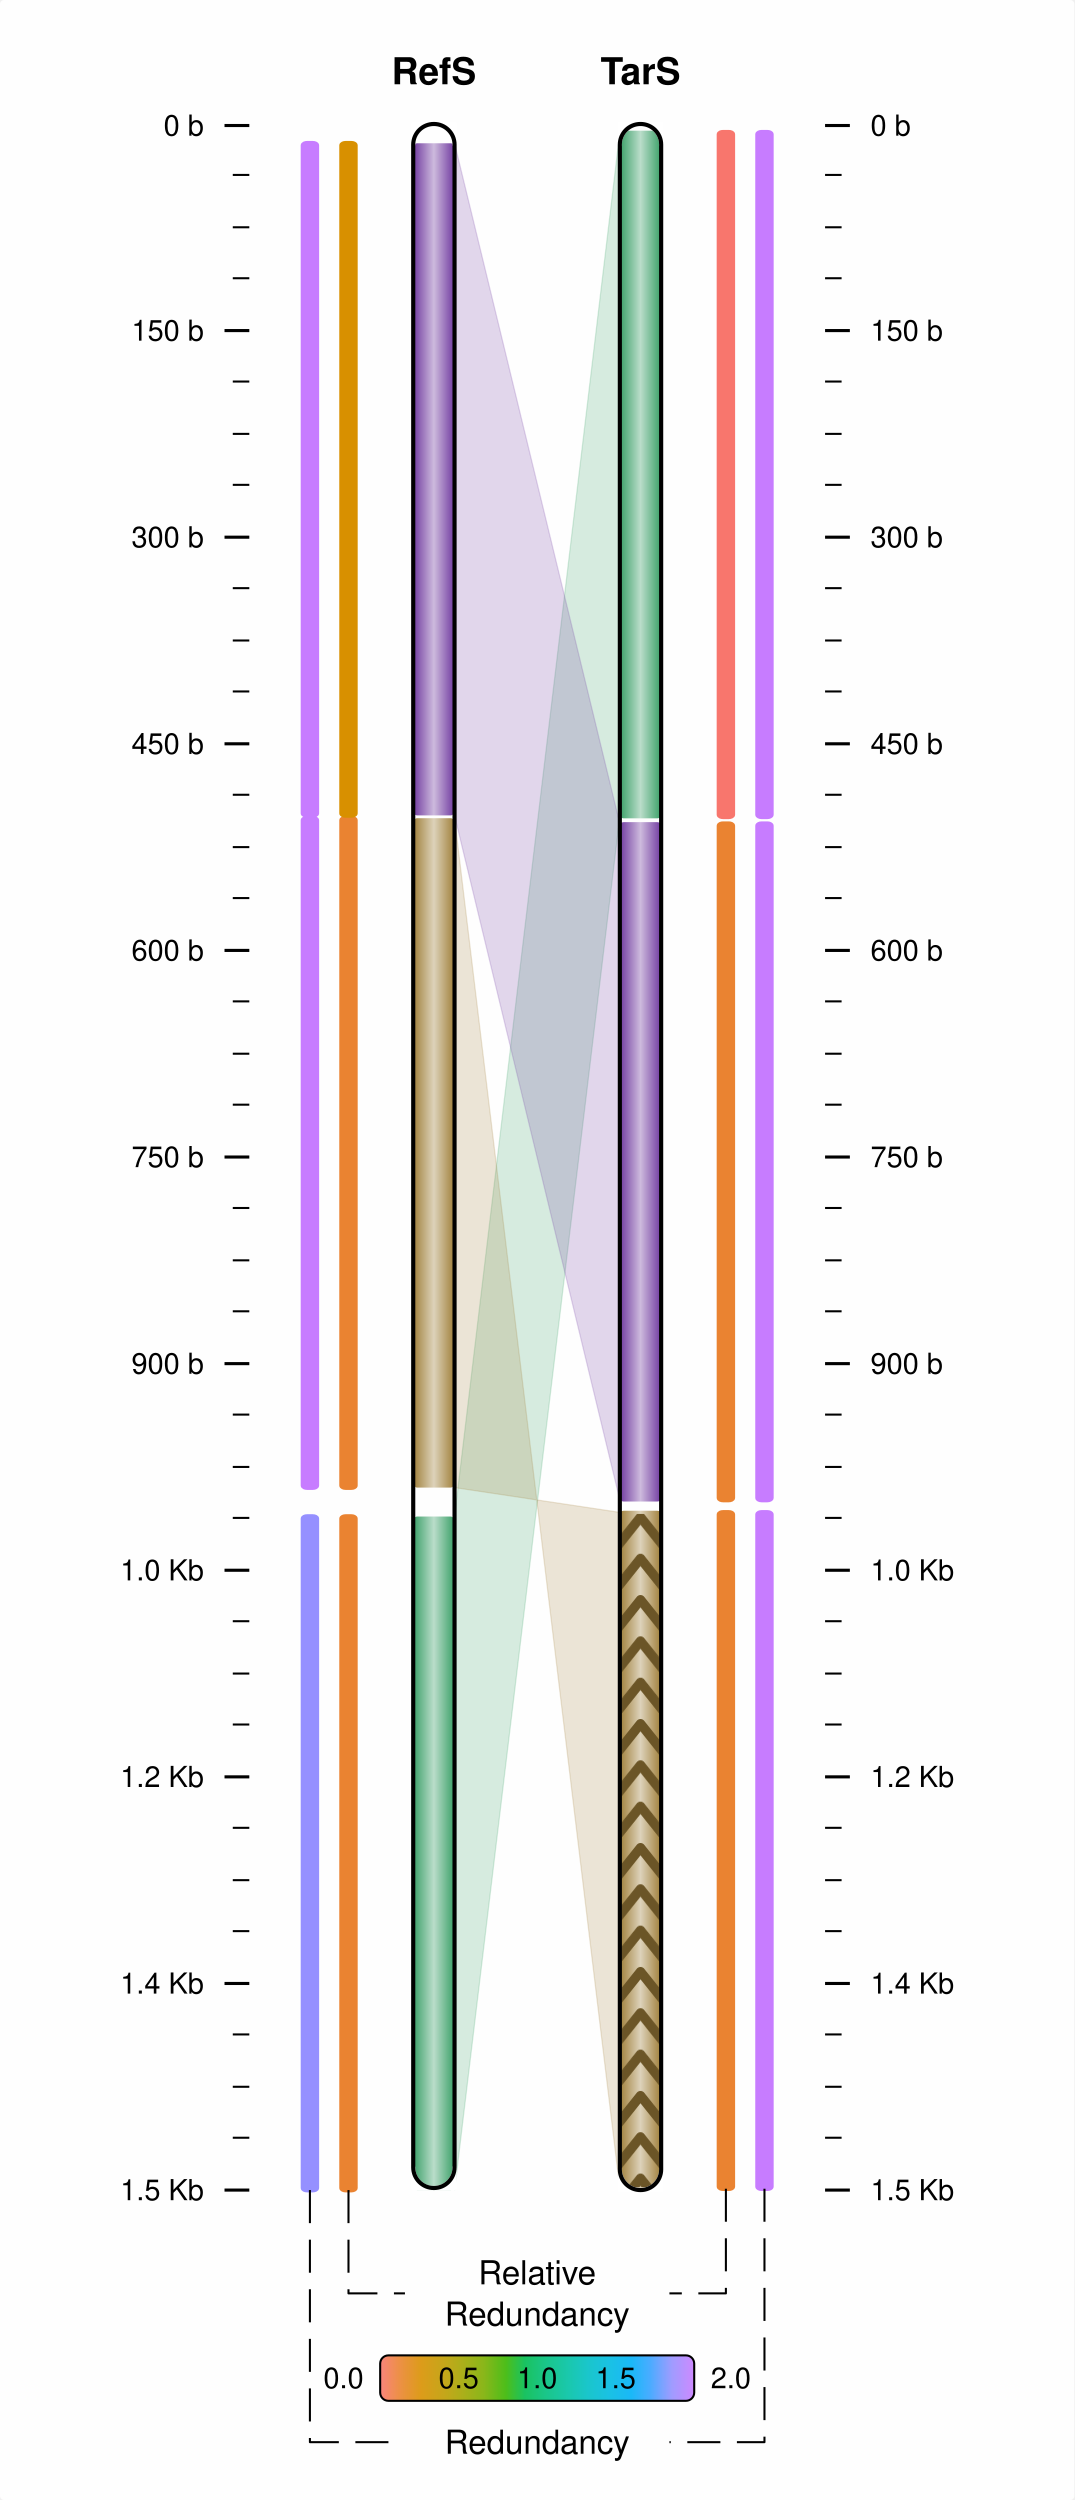
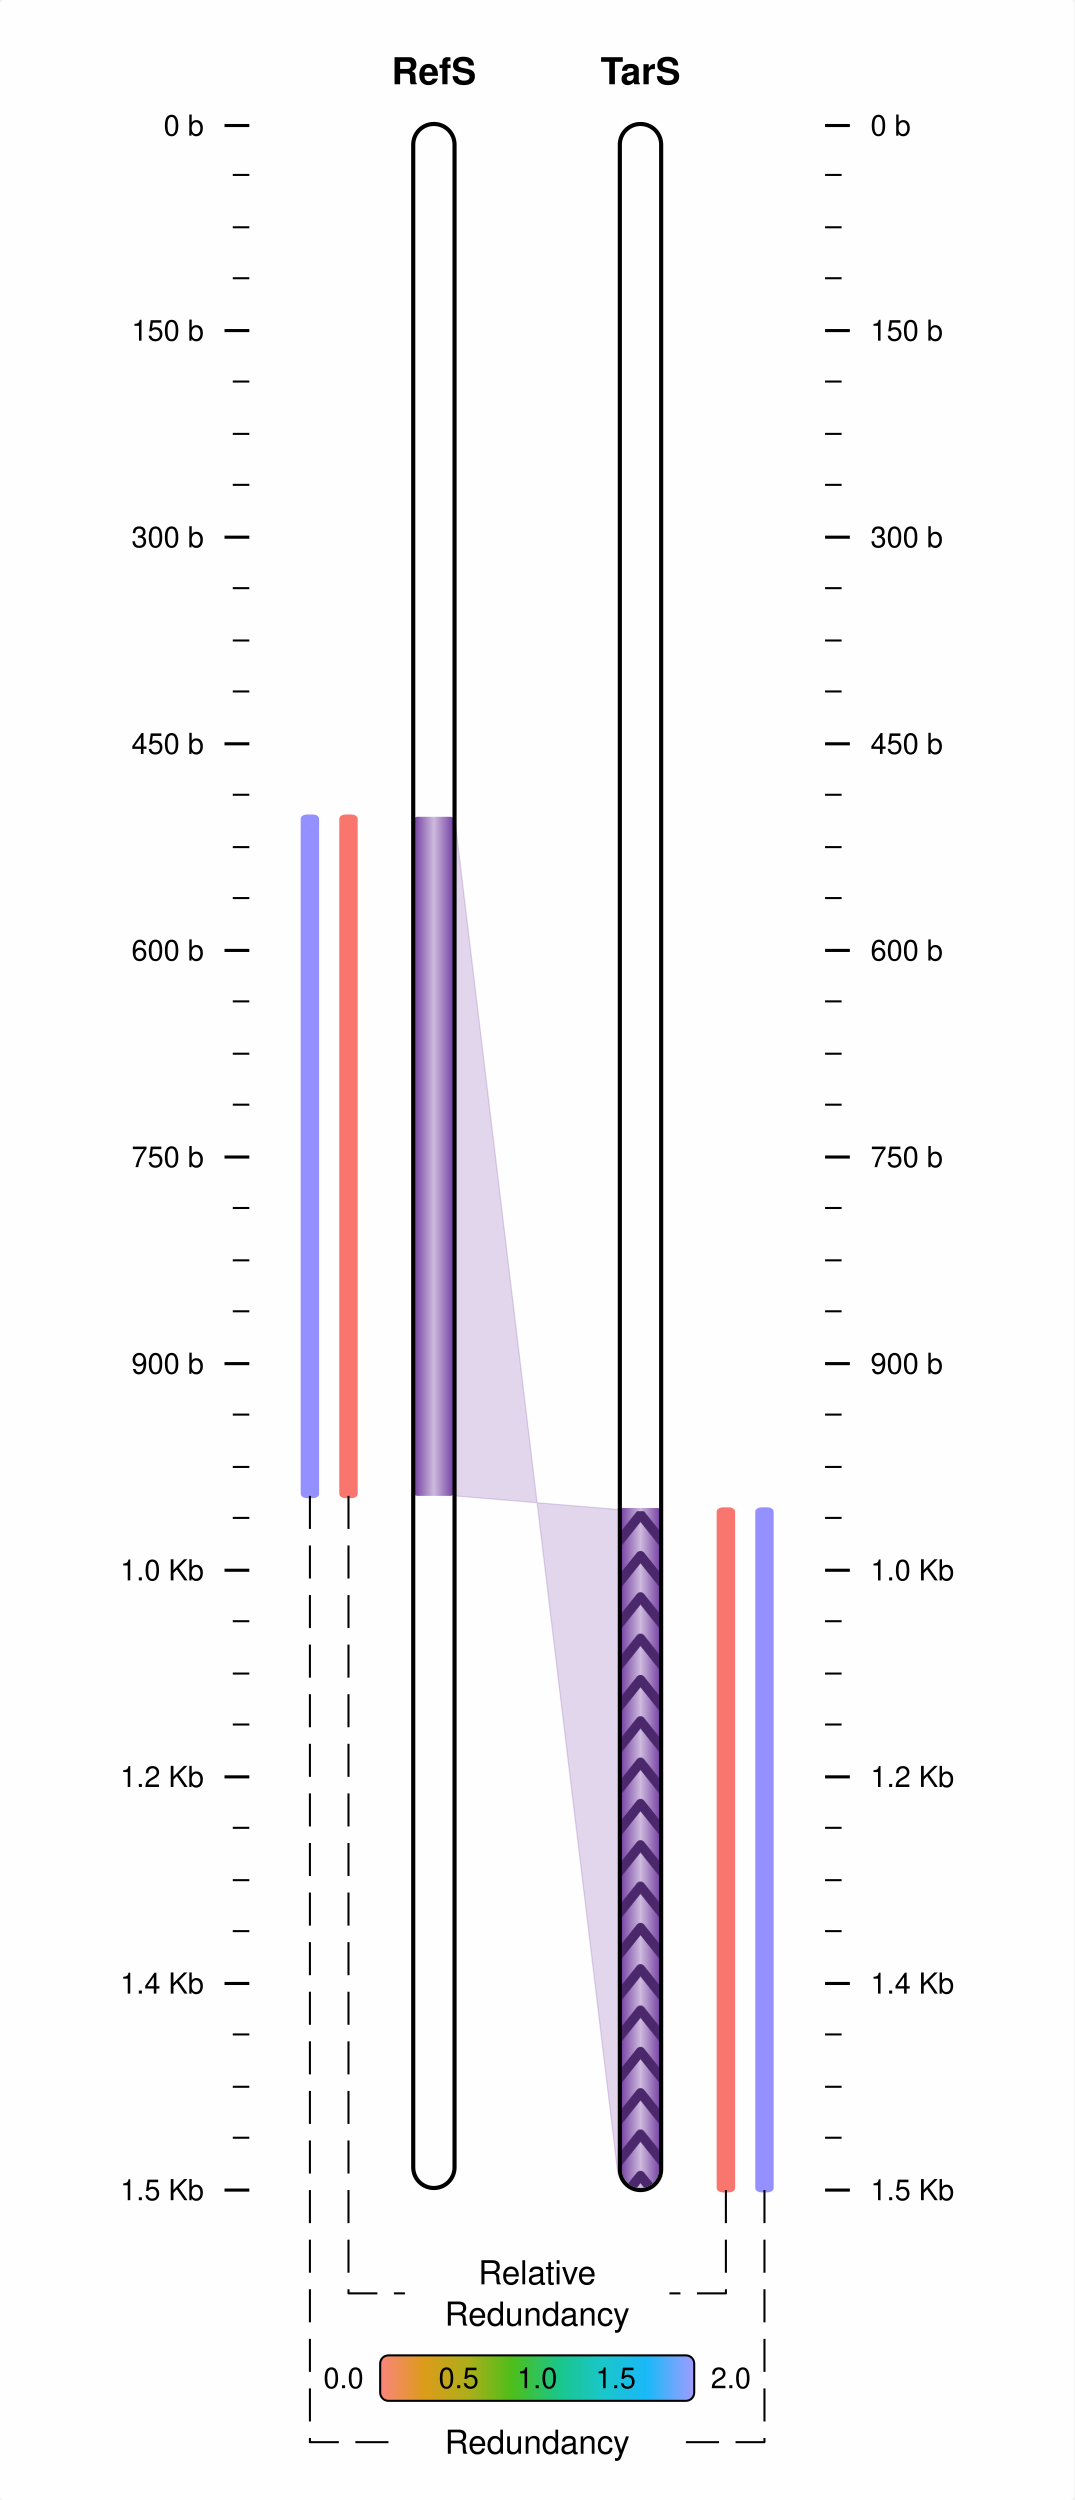
<svg xmlns="http://www.w3.org/2000/svg" viewBox="0 0 260 605">
  <rect x="0" y="0" width="260" height="605" rx="1" ry="1" fill="white" fill-opacity="0.9" stroke="white" stroke-width="0" stroke-opacity="1" />
  <line id="54.33332830.37500060.33332830.375000" x1="54.333" y1="30.375" x2="60.333" y2="30.375" stroke-width="0.75" stroke="black" />
  <text id="49.33332832.825001" x="49.333" y="32.825" dominant-baseline="" baseline-shift="" alignment-baseline="" font-size="7px" font-weight="normal" font-family="Helvetica,Arial" font-variant="normal" text-anchor="end" text-align="start" line-height="125%%">
0 b</text>
  <line id="56.33332842.33333260.33332842.333332" x1="56.333" y1="42.333" x2="60.333" y2="42.333" stroke-width="0.5" stroke="black" />
  <line id="56.33332855.00000060.33332855.000000" x1="56.333" y1="55" x2="60.333" y2="55" stroke-width="0.5" stroke="black" />
  <line id="56.33332867.33333660.33332867.333336" x1="56.333" y1="67.333" x2="60.333" y2="67.333" stroke-width="0.5" stroke="black" />
  <line id="54.33332880.00000060.33332880.000000" x1="54.333" y1="80" x2="60.333" y2="80" stroke-width="0.75" stroke="black" />
  <text id="49.33332882.449997" x="49.333" y="82.45" dominant-baseline="" baseline-shift="" alignment-baseline="" font-size="7px" font-weight="normal" font-family="Helvetica,Arial" font-variant="normal" text-anchor="end" text-align="start" line-height="125%%">
150 b</text>
  <line id="56.33332892.33333660.33332892.333336" x1="56.333" y1="92.333" x2="60.333" y2="92.333" stroke-width="0.5" stroke="black" />
  <line id="56.333328105.00000060.333328105.000000" x1="56.333" y1="105" x2="60.333" y2="105" stroke-width="0.5" stroke="black" />
  <line id="56.333328117.33333660.333328117.333336" x1="56.333" y1="117.333" x2="60.333" y2="117.333" stroke-width="0.5" stroke="black" />
  <line id="54.333328130.00000060.333328130.000000" x1="54.333" y1="130" x2="60.333" y2="130" stroke-width="0.75" stroke="black" />
  <text id="49.333328132.449997" x="49.333" y="132.45" dominant-baseline="" baseline-shift="" alignment-baseline="" font-size="7px" font-weight="normal" font-family="Helvetica,Arial" font-variant="normal" text-anchor="end" text-align="start" line-height="125%%">
300 b</text>
  <line id="56.333328142.33332860.333328142.333328" x1="56.333" y1="142.333" x2="60.333" y2="142.333" stroke-width="0.5" stroke="black" />
  <line id="56.333328155.00000060.333328155.000000" x1="56.333" y1="155" x2="60.333" y2="155" stroke-width="0.5" stroke="black" />
  <line id="56.333328167.33332860.333328167.333328" x1="56.333" y1="167.333" x2="60.333" y2="167.333" stroke-width="0.5" stroke="black" />
  <line id="54.333328180.00000060.333328180.000000" x1="54.333" y1="180" x2="60.333" y2="180" stroke-width="0.75" stroke="black" />
  <text id="49.333328182.449997" x="49.333" y="182.45" dominant-baseline="" baseline-shift="" alignment-baseline="" font-size="7px" font-weight="normal" font-family="Helvetica,Arial" font-variant="normal" text-anchor="end" text-align="start" line-height="125%%">
450 b</text>
  <line id="56.333328192.33332860.333328192.333328" x1="56.333" y1="192.333" x2="60.333" y2="192.333" stroke-width="0.5" stroke="black" />
  <line id="56.333328205.00000060.333328205.000000" x1="56.333" y1="205" x2="60.333" y2="205" stroke-width="0.5" stroke="black" />
  <line id="56.333328217.33332860.333328217.333328" x1="56.333" y1="217.333" x2="60.333" y2="217.333" stroke-width="0.5" stroke="black" />
  <line id="54.333328230.00000060.333328230.000000" x1="54.333" y1="230" x2="60.333" y2="230" stroke-width="0.75" stroke="black" />
  <text id="49.333328232.449997" x="49.333" y="232.45" dominant-baseline="" baseline-shift="" alignment-baseline="" font-size="7px" font-weight="normal" font-family="Helvetica,Arial" font-variant="normal" text-anchor="end" text-align="start" line-height="125%%">
600 b</text>
  <line id="56.333328242.33332860.333328242.333328" x1="56.333" y1="242.333" x2="60.333" y2="242.333" stroke-width="0.5" stroke="black" />
  <line id="56.333328255.00000060.333328255.000000" x1="56.333" y1="255" x2="60.333" y2="255" stroke-width="0.5" stroke="black" />
  <line id="56.333328267.33334460.333328267.333344" x1="56.333" y1="267.333" x2="60.333" y2="267.333" stroke-width="0.5" stroke="black" />
  <line id="54.333328280.00000060.333328280.000000" x1="54.333" y1="280" x2="60.333" y2="280" stroke-width="0.75" stroke="black" />
  <text id="49.333328282.450012" x="49.333" y="282.45" dominant-baseline="" baseline-shift="" alignment-baseline="" font-size="7px" font-weight="normal" font-family="Helvetica,Arial" font-variant="normal" text-anchor="end" text-align="start" line-height="125%%">
750 b</text>
  <line id="56.333328292.33334460.333328292.333344" x1="56.333" y1="292.333" x2="60.333" y2="292.333" stroke-width="0.5" stroke="black" />
  <line id="56.333328305.00000060.333328305.000000" x1="56.333" y1="305" x2="60.333" y2="305" stroke-width="0.5" stroke="black" />
  <line id="56.333328317.33334460.333328317.333344" x1="56.333" y1="317.333" x2="60.333" y2="317.333" stroke-width="0.5" stroke="black" />
  <line id="54.333328330.00000060.333328330.000000" x1="54.333" y1="330" x2="60.333" y2="330" stroke-width="0.75" stroke="black" />
  <text id="49.333328332.450012" x="49.333" y="332.45" dominant-baseline="" baseline-shift="" alignment-baseline="" font-size="7px" font-weight="normal" font-family="Helvetica,Arial" font-variant="normal" text-anchor="end" text-align="start" line-height="125%%">
900 b</text>
  <line id="56.333328342.33334460.333328342.333344" x1="56.333" y1="342.333" x2="60.333" y2="342.333" stroke-width="0.5" stroke="black" />
  <line id="56.333328355.00000060.333328355.000000" x1="56.333" y1="355" x2="60.333" y2="355" stroke-width="0.5" stroke="black" />
  <line id="56.333328367.33334460.333328367.333344" x1="56.333" y1="367.333" x2="60.333" y2="367.333" stroke-width="0.5" stroke="black" />
  <line id="54.333328380.00000060.333328380.000000" x1="54.333" y1="380" x2="60.333" y2="380" stroke-width="0.75" stroke="black" />
  <text id="49.333328382.450012" x="49.333" y="382.45" dominant-baseline="" baseline-shift="" alignment-baseline="" font-size="7px" font-weight="normal" font-family="Helvetica,Arial" font-variant="normal" text-anchor="end" text-align="start" line-height="125%%">
1.0 Kb</text>
  <line id="56.333328392.33334460.333328392.333344" x1="56.333" y1="392.333" x2="60.333" y2="392.333" stroke-width="0.5" stroke="black" />
  <line id="56.333328405.00000060.333328405.000000" x1="56.333" y1="405" x2="60.333" y2="405" stroke-width="0.5" stroke="black" />
  <line id="56.333328417.33334460.333328417.333344" x1="56.333" y1="417.333" x2="60.333" y2="417.333" stroke-width="0.5" stroke="black" />
  <line id="54.333328430.00000060.333328430.000000" x1="54.333" y1="430" x2="60.333" y2="430" stroke-width="0.75" stroke="black" />
  <text id="49.333328432.450012" x="49.333" y="432.45" dominant-baseline="" baseline-shift="" alignment-baseline="" font-size="7px" font-weight="normal" font-family="Helvetica,Arial" font-variant="normal" text-anchor="end" text-align="start" line-height="125%%">
1.2 Kb</text>
  <line id="56.333328442.33334460.333328442.333344" x1="56.333" y1="442.333" x2="60.333" y2="442.333" stroke-width="0.5" stroke="black" />
  <line id="56.333328455.00000060.333328455.000000" x1="56.333" y1="455" x2="60.333" y2="455" stroke-width="0.5" stroke="black" />
  <line id="56.333328467.33334460.333328467.333344" x1="56.333" y1="467.333" x2="60.333" y2="467.333" stroke-width="0.5" stroke="black" />
  <line id="54.333328480.00000060.333328480.000000" x1="54.333" y1="480" x2="60.333" y2="480" stroke-width="0.75" stroke="black" />
  <text id="49.333328482.450012" x="49.333" y="482.45" dominant-baseline="" baseline-shift="" alignment-baseline="" font-size="7px" font-weight="normal" font-family="Helvetica,Arial" font-variant="normal" text-anchor="end" text-align="start" line-height="125%%">
1.4 Kb</text>
  <line id="56.333328492.33334460.333328492.333344" x1="56.333" y1="492.333" x2="60.333" y2="492.333" stroke-width="0.5" stroke="black" />
  <line id="56.333328505.00000060.333328505.000000" x1="56.333" y1="505" x2="60.333" y2="505" stroke-width="0.5" stroke="black" />
  <line id="56.333328517.33331360.333328517.333313" x1="56.333" y1="517.333" x2="60.333" y2="517.333" stroke-width="0.5" stroke="black" />
  <line id="54.333328530.00000060.333328530.000000" x1="54.333" y1="530" x2="60.333" y2="530" stroke-width="0.75" stroke="black" />
  <text id="49.333328532.450012" x="49.333" y="532.45" dominant-baseline="" baseline-shift="" alignment-baseline="" font-size="7px" font-weight="normal" font-family="Helvetica,Arial" font-variant="normal" text-anchor="end" text-align="start" line-height="125%%">
1.5 Kb</text>
  <line id="205.66667230.375000199.66667230.375000" x1="205.667" y1="30.375" x2="199.667" y2="30.375" stroke-width="0.75" stroke="black" />
  <text id="210.66667232.825001" x="210.667" y="32.825" dominant-baseline="" baseline-shift="" alignment-baseline="" font-size="7px" font-weight="normal" font-family="Helvetica,Arial" font-variant="normal" text-anchor="start" text-align="start" line-height="125%%">
0 b</text>
  <line id="203.66667242.333332199.66667242.333332" x1="203.667" y1="42.333" x2="199.667" y2="42.333" stroke-width="0.5" stroke="black" />
  <line id="203.66667255.000000199.66667255.000000" x1="203.667" y1="55" x2="199.667" y2="55" stroke-width="0.5" stroke="black" />
  <line id="203.66667267.333336199.66667267.333336" x1="203.667" y1="67.333" x2="199.667" y2="67.333" stroke-width="0.5" stroke="black" />
  <line id="205.66667280.000000199.66667280.000000" x1="205.667" y1="80" x2="199.667" y2="80" stroke-width="0.75" stroke="black" />
  <text id="210.66667282.449997" x="210.667" y="82.45" dominant-baseline="" baseline-shift="" alignment-baseline="" font-size="7px" font-weight="normal" font-family="Helvetica,Arial" font-variant="normal" text-anchor="start" text-align="start" line-height="125%%">
150 b</text>
  <line id="203.66667292.333336199.66667292.333336" x1="203.667" y1="92.333" x2="199.667" y2="92.333" stroke-width="0.5" stroke="black" />
  <line id="203.666672105.000000199.666672105.000000" x1="203.667" y1="105" x2="199.667" y2="105" stroke-width="0.5" stroke="black" />
  <line id="203.666672117.333336199.666672117.333336" x1="203.667" y1="117.333" x2="199.667" y2="117.333" stroke-width="0.5" stroke="black" />
  <line id="205.666672130.000000199.666672130.000000" x1="205.667" y1="130" x2="199.667" y2="130" stroke-width="0.75" stroke="black" />
  <text id="210.666672132.449997" x="210.667" y="132.45" dominant-baseline="" baseline-shift="" alignment-baseline="" font-size="7px" font-weight="normal" font-family="Helvetica,Arial" font-variant="normal" text-anchor="start" text-align="start" line-height="125%%">
300 b</text>
  <line id="203.666672142.333328199.666672142.333328" x1="203.667" y1="142.333" x2="199.667" y2="142.333" stroke-width="0.5" stroke="black" />
  <line id="203.666672155.000000199.666672155.000000" x1="203.667" y1="155" x2="199.667" y2="155" stroke-width="0.5" stroke="black" />
  <line id="203.666672167.333328199.666672167.333328" x1="203.667" y1="167.333" x2="199.667" y2="167.333" stroke-width="0.5" stroke="black" />
  <line id="205.666672180.000000199.666672180.000000" x1="205.667" y1="180" x2="199.667" y2="180" stroke-width="0.75" stroke="black" />
  <text id="210.666672182.449997" x="210.667" y="182.45" dominant-baseline="" baseline-shift="" alignment-baseline="" font-size="7px" font-weight="normal" font-family="Helvetica,Arial" font-variant="normal" text-anchor="start" text-align="start" line-height="125%%">
450 b</text>
  <line id="203.666672192.333328199.666672192.333328" x1="203.667" y1="192.333" x2="199.667" y2="192.333" stroke-width="0.5" stroke="black" />
  <line id="203.666672205.000000199.666672205.000000" x1="203.667" y1="205" x2="199.667" y2="205" stroke-width="0.5" stroke="black" />
  <line id="203.666672217.333328199.666672217.333328" x1="203.667" y1="217.333" x2="199.667" y2="217.333" stroke-width="0.5" stroke="black" />
  <line id="205.666672230.000000199.666672230.000000" x1="205.667" y1="230" x2="199.667" y2="230" stroke-width="0.75" stroke="black" />
  <text id="210.666672232.449997" x="210.667" y="232.45" dominant-baseline="" baseline-shift="" alignment-baseline="" font-size="7px" font-weight="normal" font-family="Helvetica,Arial" font-variant="normal" text-anchor="start" text-align="start" line-height="125%%">
600 b</text>
  <line id="203.666672242.333328199.666672242.333328" x1="203.667" y1="242.333" x2="199.667" y2="242.333" stroke-width="0.5" stroke="black" />
  <line id="203.666672255.000000199.666672255.000000" x1="203.667" y1="255" x2="199.667" y2="255" stroke-width="0.5" stroke="black" />
  <line id="203.666672267.333344199.666672267.333344" x1="203.667" y1="267.333" x2="199.667" y2="267.333" stroke-width="0.5" stroke="black" />
  <line id="205.666672280.000000199.666672280.000000" x1="205.667" y1="280" x2="199.667" y2="280" stroke-width="0.75" stroke="black" />
  <text id="210.666672282.450012" x="210.667" y="282.45" dominant-baseline="" baseline-shift="" alignment-baseline="" font-size="7px" font-weight="normal" font-family="Helvetica,Arial" font-variant="normal" text-anchor="start" text-align="start" line-height="125%%">
750 b</text>
  <line id="203.666672292.333344199.666672292.333344" x1="203.667" y1="292.333" x2="199.667" y2="292.333" stroke-width="0.5" stroke="black" />
  <line id="203.666672305.000000199.666672305.000000" x1="203.667" y1="305" x2="199.667" y2="305" stroke-width="0.5" stroke="black" />
  <line id="203.666672317.333344199.666672317.333344" x1="203.667" y1="317.333" x2="199.667" y2="317.333" stroke-width="0.5" stroke="black" />
  <line id="205.666672330.000000199.666672330.000000" x1="205.667" y1="330" x2="199.667" y2="330" stroke-width="0.75" stroke="black" />
  <text id="210.666672332.450012" x="210.667" y="332.45" dominant-baseline="" baseline-shift="" alignment-baseline="" font-size="7px" font-weight="normal" font-family="Helvetica,Arial" font-variant="normal" text-anchor="start" text-align="start" line-height="125%%">
900 b</text>
  <line id="203.666672342.333344199.666672342.333344" x1="203.667" y1="342.333" x2="199.667" y2="342.333" stroke-width="0.5" stroke="black" />
  <line id="203.666672355.000000199.666672355.000000" x1="203.667" y1="355" x2="199.667" y2="355" stroke-width="0.5" stroke="black" />
  <line id="203.666672367.333344199.666672367.333344" x1="203.667" y1="367.333" x2="199.667" y2="367.333" stroke-width="0.5" stroke="black" />
  <line id="205.666672380.000000199.666672380.000000" x1="205.667" y1="380" x2="199.667" y2="380" stroke-width="0.75" stroke="black" />
  <text id="210.666672382.450012" x="210.667" y="382.45" dominant-baseline="" baseline-shift="" alignment-baseline="" font-size="7px" font-weight="normal" font-family="Helvetica,Arial" font-variant="normal" text-anchor="start" text-align="start" line-height="125%%">
1.0 Kb</text>
  <line id="203.666672392.333344199.666672392.333344" x1="203.667" y1="392.333" x2="199.667" y2="392.333" stroke-width="0.5" stroke="black" />
  <line id="203.666672405.000000199.666672405.000000" x1="203.667" y1="405" x2="199.667" y2="405" stroke-width="0.5" stroke="black" />
  <line id="203.666672417.333344199.666672417.333344" x1="203.667" y1="417.333" x2="199.667" y2="417.333" stroke-width="0.5" stroke="black" />
  <line id="205.666672430.000000199.666672430.000000" x1="205.667" y1="430" x2="199.667" y2="430" stroke-width="0.75" stroke="black" />
  <text id="210.666672432.450012" x="210.667" y="432.45" dominant-baseline="" baseline-shift="" alignment-baseline="" font-size="7px" font-weight="normal" font-family="Helvetica,Arial" font-variant="normal" text-anchor="start" text-align="start" line-height="125%%">
1.2 Kb</text>
  <line id="203.666672442.333344199.666672442.333344" x1="203.667" y1="442.333" x2="199.667" y2="442.333" stroke-width="0.5" stroke="black" />
  <line id="203.666672455.000000199.666672455.000000" x1="203.667" y1="455" x2="199.667" y2="455" stroke-width="0.5" stroke="black" />
  <line id="203.666672467.333344199.666672467.333344" x1="203.667" y1="467.333" x2="199.667" y2="467.333" stroke-width="0.5" stroke="black" />
  <line id="205.666672480.000000199.666672480.000000" x1="205.667" y1="480" x2="199.667" y2="480" stroke-width="0.75" stroke="black" />
  <text id="210.666672482.450012" x="210.667" y="482.45" dominant-baseline="" baseline-shift="" alignment-baseline="" font-size="7px" font-weight="normal" font-family="Helvetica,Arial" font-variant="normal" text-anchor="start" text-align="start" line-height="125%%">
1.4 Kb</text>
  <line id="203.666672492.333344199.666672492.333344" x1="203.667" y1="492.333" x2="199.667" y2="492.333" stroke-width="0.5" stroke="black" />
  <line id="203.666672505.000000199.666672505.000000" x1="203.667" y1="505" x2="199.667" y2="505" stroke-width="0.5" stroke="black" />
  <line id="203.666672517.333313199.666672517.333313" x1="203.667" y1="517.333" x2="199.667" y2="517.333" stroke-width="0.5" stroke="black" />
  <line id="205.666672530.000000199.666672530.000000" x1="205.667" y1="530" x2="199.667" y2="530" stroke-width="0.75" stroke="black" />
  <text id="210.666672532.450012" x="210.667" y="532.45" dominant-baseline="" baseline-shift="" alignment-baseline="" font-size="7px" font-weight="normal" font-family="Helvetica,Arial" font-variant="normal" text-anchor="start" text-align="start" line-height="125%%">
1.5 Kb</text>
  <defs id="">
-     <linearGradient id="grad100.000000367.000000" x1="0%" y1="0%" x2="100%" y2="0%">
-       <stop offset="0%" stop-color="#3BA068" stop-opacity="1" />
-       <stop offset="50%" stop-color="#BADDCA" stop-opacity="1" />
-       <stop offset="100%" stop-color="#3BA068" stop-opacity="1" />
-     </linearGradient>
-   </defs>
-   <rect x="100" y="367" width="10" height="163" rx="1" ry="1" fill="url(#grad100.000000367.000000)" fill-opacity="1" stroke-width="0.75" stroke-opacity="1" />
-   <defs id="">
-     <linearGradient id="grad100.000000367.000000NRC" x1="0%" y1="0%" x2="100%" y2="0%">
-       <stop offset="100%" stop-color="#EA8331" stop-opacity="1" />
-     </linearGradient>
-   </defs>
-   <rect x="82.667" y="367" width="3.333" height="163" rx="1" ry="0.5" fill="url(#grad100.000000367.000000NRC)" fill-opacity="1" stroke="url(#grad100.000000367.000000NRC)" stroke-width="1.125" stroke-opacity="1" />
-   <defs id="">
-     <linearGradient id="grad100.000000367.000000NRCRedun" x1="0%" y1="0%" x2="100%" y2="0%">
-       <stop offset="100%" stop-color="#9590FF" stop-opacity="1" />
-     </linearGradient>
-   </defs>
-   <rect x="73.333" y="367" width="3.333" height="163" rx="1" ry="0.5" fill="url(#grad100.000000367.000000NRCRedun)" fill-opacity="1" stroke="url(#grad100.000000367.000000NRCRedun)" stroke-width="1.125" stroke-opacity="1" />
-   <defs id="">
-     <linearGradient id="grad150.00000032.000000" x1="0%" y1="0%" x2="100%" y2="0%">
-       <stop offset="0%" stop-color="#3BA068" stop-opacity="1" />
-       <stop offset="50%" stop-color="#BADDCA" stop-opacity="1" />
-       <stop offset="100%" stop-color="#3BA068" stop-opacity="1" />
-     </linearGradient>
-   </defs>
-   <rect x="150" y="32" width="10" height="165.667" rx="1" ry="1" fill="url(#grad150.00000032.000000)" fill-opacity="1" stroke="url(#grad150.00000032.000000)" stroke-width="0.75" stroke-opacity="1" />
-   <defs id="">
-     <linearGradient id="grad150.00000032.000000NRC" x1="0%" y1="0%" x2="100%" y2="0%">
-       <stop offset="100%" stop-color="#F8766D" stop-opacity="1" />
-     </linearGradient>
-   </defs>
-   <rect x="174" y="32" width="3.333" height="165.667" rx="1" ry="0.5" fill="url(#grad150.00000032.000000NRC)" fill-opacity="1" stroke="url(#grad150.00000032.000000NRC)" stroke-width="1.125" stroke-opacity="1" />
-   <defs id="">
-     <linearGradient id="grad150.00000032.000000NRCRedun" x1="0%" y1="0%" x2="100%" y2="0%">
-       <stop offset="100%" stop-color="#C77CFF" stop-opacity="1" />
-     </linearGradient>
-   </defs>
-   <rect x="183.333" y="32" width="3.333" height="165.667" rx="1" ry="0.5" fill="url(#grad150.00000032.000000NRCRedun)" fill-opacity="1" stroke="url(#grad150.00000032.000000NRCRedun)" stroke-width="1.125" stroke-opacity="1" />
-   <polygon points="110,367 110,530 150,197.667 150,32 " fill="#3BA068" stroke="#3BA068" stroke-width="0.3" stroke-opacity="0.2" fill-opacity="0.2" />
-   <defs id="">
-     <linearGradient id="grad100.000000198.000000" x1="0%" y1="0%" x2="100%" y2="0%">
-       <stop offset="0%" stop-color="#A0803B" stop-opacity="1" />
-       <stop offset="50%" stop-color="#DDD2BA" stop-opacity="1" />
-       <stop offset="100%" stop-color="#A0803B" stop-opacity="1" />
-     </linearGradient>
-   </defs>
-   <rect x="100" y="198" width="10" height="162" rx="1" ry="1" fill="url(#grad100.000000198.000000)" fill-opacity="1" stroke-width="0.75" stroke-opacity="1" />
-   <defs id="">
-     <linearGradient id="grad100.000000198.000000NRC" x1="0%" y1="0%" x2="100%" y2="0%">
-       <stop offset="100%" stop-color="#EA8331" stop-opacity="1" />
-     </linearGradient>
-   </defs>
-   <rect x="82.667" y="198" width="3.333" height="162" rx="1" ry="0.5" fill="url(#grad100.000000198.000000NRC)" fill-opacity="1" stroke="url(#grad100.000000198.000000NRC)" stroke-width="1.125" stroke-opacity="1" />
-   <defs id="">
-     <linearGradient id="grad100.000000198.000000NRCRedun" x1="0%" y1="0%" x2="100%" y2="0%">
-       <stop offset="100%" stop-color="#C77CFF" stop-opacity="1" />
-     </linearGradient>
-   </defs>
-   <rect x="73.333" y="198" width="3.333" height="162" rx="1" ry="0.5" fill="url(#grad100.000000198.000000NRCRedun)" fill-opacity="1" stroke="url(#grad100.000000198.000000NRCRedun)" stroke-width="1.125" stroke-opacity="1" />
-   <defs id="">
-     <linearGradient id="grad150.000000366.000000" x1="0%" y1="0%" x2="100%" y2="0%">
-       <stop offset="0%" stop-color="#A0803B" stop-opacity="1" />
-       <stop offset="50%" stop-color="#DDD2BA" stop-opacity="1" />
-       <stop offset="100%" stop-color="#A0803B" stop-opacity="1" />
-     </linearGradient>
-   </defs>
-   <rect x="150" y="366" width="10" height="163.667" rx="1" ry="1" fill="url(#grad150.000000366.000000)" fill-opacity="1" stroke="url(#grad150.000000366.000000)" stroke-width="0.75" stroke-opacity="1" />
-   <defs id="">
-     <pattern id="Wavy150.000000366.000000" x="150" y="366" width="10" height="10" patternUnits="userSpaceOnUse">
-       <path id="" d="m -1.15,8.85 l 6.15,-7.7 l 6.15,7.7 " fill="none" fill-opacity="0.9" stroke="#6B5527" stroke-opacity="1" stroke-linejoin="round" stroke-width="2.3" />
-     </pattern>
-   </defs>
-   <rect x="150" y="366" width="10" height="163.667" rx="1" ry="1" fill="url(#Wavy150.000000366.000000)" fill-opacity="1" stroke="url(#grad150.000000366.000000)" stroke-width="0.75" stroke-opacity="1" />
-   <defs id="">
-     <linearGradient id="grad150.000000366.000000NRC" x1="0%" y1="0%" x2="100%" y2="0%">
-       <stop offset="100%" stop-color="#EA8331" stop-opacity="1" />
-     </linearGradient>
-   </defs>
-   <rect x="174" y="366" width="3.333" height="163.667" rx="1" ry="0.5" fill="url(#grad150.000000366.000000NRC)" fill-opacity="1" stroke="url(#grad150.000000366.000000NRC)" stroke-width="1.125" stroke-opacity="1" />
-   <defs id="">
-     <linearGradient id="grad150.000000366.000000NRCRedun" x1="0%" y1="0%" x2="100%" y2="0%">
-       <stop offset="100%" stop-color="#C77CFF" stop-opacity="1" />
-     </linearGradient>
-   </defs>
-   <rect x="183.333" y="366" width="3.333" height="163.667" rx="1" ry="0.5" fill="url(#grad150.000000366.000000NRCRedun)" fill-opacity="1" stroke="url(#grad150.000000366.000000NRCRedun)" stroke-width="1.125" stroke-opacity="1" />
-   <polygon points="110,198 110,360 150,366 150,529.667 " fill="#A0803B" stroke="#A0803B" stroke-width="0.3" stroke-opacity="0.2" fill-opacity="0.2" />
-   <defs id="">
-     <linearGradient id="grad100.00000034.666668" x1="0%" y1="0%" x2="100%" y2="0%">
+     <linearGradient id="grad100.000000197.666672" x1="0%" y1="0%" x2="100%" y2="0%">
      <stop offset="0%" stop-color="#713BA0" stop-opacity="1" />
      <stop offset="50%" stop-color="#CDBADD" stop-opacity="1" />
      <stop offset="100%" stop-color="#713BA0" stop-opacity="1" />
    </linearGradient>
  </defs>
-   <rect x="100" y="34.667" width="10" height="162.667" rx="1" ry="1" fill="url(#grad100.00000034.666668)" fill-opacity="1" stroke-width="0.75" stroke-opacity="1" />
-   <defs id="">
-     <linearGradient id="grad100.00000034.666668NRC" x1="0%" y1="0%" x2="100%" y2="0%">
-       <stop offset="100%" stop-color="#D89000" stop-opacity="1" />
-     </linearGradient>
-   </defs>
-   <rect x="82.667" y="34.667" width="3.333" height="162.667" rx="1" ry="0.5" fill="url(#grad100.00000034.666668NRC)" fill-opacity="1" stroke="url(#grad100.00000034.666668NRC)" stroke-width="1.125" stroke-opacity="1" />
-   <defs id="">
-     <linearGradient id="grad100.00000034.666668NRCRedun" x1="0%" y1="0%" x2="100%" y2="0%">
-       <stop offset="100%" stop-color="#C77CFF" stop-opacity="1" />
-     </linearGradient>
-   </defs>
-   <rect x="73.333" y="34.667" width="3.333" height="162.667" rx="1" ry="0.5" fill="url(#grad100.00000034.666668NRCRedun)" fill-opacity="1" stroke="url(#grad100.00000034.666668NRCRedun)" stroke-width="1.125" stroke-opacity="1" />
-   <defs id="">
-     <linearGradient id="grad150.000000199.333328" x1="0%" y1="0%" x2="100%" y2="0%">
+   <rect x="100" y="197.667" width="10" height="164.333" rx="1" ry="1" fill="url(#grad100.000000197.666672)" fill-opacity="1" stroke-width="0.75" stroke-opacity="1" />
+   <defs id="">
+     <linearGradient id="grad100.000000197.666672NRC" x1="0%" y1="0%" x2="100%" y2="0%">
+       <stop offset="100%" stop-color="#F8766D" stop-opacity="1" />
+     </linearGradient>
+   </defs>
+   <rect x="82.667" y="197.667" width="3.333" height="164.333" rx="1" ry="0.5" fill="url(#grad100.000000197.666672NRC)" fill-opacity="1" stroke="url(#grad100.000000197.666672NRC)" stroke-width="1.125" stroke-opacity="1" />
+   <defs id="">
+     <linearGradient id="grad100.000000197.666672NRCRedun" x1="0%" y1="0%" x2="100%" y2="0%">
+       <stop offset="100%" stop-color="#9590FF" stop-opacity="1" />
+     </linearGradient>
+   </defs>
+   <rect x="73.333" y="197.667" width="3.333" height="164.333" rx="1" ry="0.5" fill="url(#grad100.000000197.666672NRCRedun)" fill-opacity="1" stroke="url(#grad100.000000197.666672NRCRedun)" stroke-width="1.125" stroke-opacity="1" />
+   <defs id="">
+     <linearGradient id="grad150.000000365.333344" x1="0%" y1="0%" x2="100%" y2="0%">
      <stop offset="0%" stop-color="#713BA0" stop-opacity="1" />
      <stop offset="50%" stop-color="#CDBADD" stop-opacity="1" />
      <stop offset="100%" stop-color="#713BA0" stop-opacity="1" />
    </linearGradient>
  </defs>
-   <rect x="150" y="199.333" width="10" height="163.667" rx="1" ry="1" fill="url(#grad150.000000199.333328)" fill-opacity="1" stroke="url(#grad150.000000199.333328)" stroke-width="0.75" stroke-opacity="1" />
-   <defs id="">
-     <linearGradient id="grad150.000000199.333328NRC" x1="0%" y1="0%" x2="100%" y2="0%">
-       <stop offset="100%" stop-color="#EA8331" stop-opacity="1" />
-     </linearGradient>
-   </defs>
-   <rect x="174" y="199.333" width="3.333" height="163.667" rx="1" ry="0.5" fill="url(#grad150.000000199.333328NRC)" fill-opacity="1" stroke="url(#grad150.000000199.333328NRC)" stroke-width="1.125" stroke-opacity="1" />
-   <defs id="">
-     <linearGradient id="grad150.000000199.333328NRCRedun" x1="0%" y1="0%" x2="100%" y2="0%">
-       <stop offset="100%" stop-color="#C77CFF" stop-opacity="1" />
-     </linearGradient>
-   </defs>
-   <rect x="183.333" y="199.333" width="3.333" height="163.667" rx="1" ry="0.5" fill="url(#grad150.000000199.333328NRCRedun)" fill-opacity="1" stroke="url(#grad150.000000199.333328NRCRedun)" stroke-width="1.125" stroke-opacity="1" />
-   <polygon points="110,34.667 110,197.333 150,363 150,199.333 " fill="#713BA0" stroke="#713BA0" stroke-width="0.3" stroke-opacity="0.2" fill-opacity="0.2" />
+   <rect x="150" y="365.333" width="10" height="164.667" rx="1" ry="1" fill="url(#grad150.000000365.333344)" fill-opacity="1" stroke="url(#grad150.000000365.333344)" stroke-width="0.75" stroke-opacity="1" />
+   <defs id="">
+     <pattern id="Wavy150.000000365.333344" x="150" y="365.333" width="10" height="10" patternUnits="userSpaceOnUse">
+       <path id="" d="m -1.15,8.85 l 6.15,-7.7 l 6.15,7.7 " fill="none" fill-opacity="0.9" stroke="#4B276B" stroke-opacity="1" stroke-linejoin="round" stroke-width="2.3" />
+     </pattern>
+   </defs>
+   <rect x="150" y="365.333" width="10" height="164.667" rx="1" ry="1" fill="url(#Wavy150.000000365.333344)" fill-opacity="1" stroke="url(#grad150.000000365.333344)" stroke-width="0.75" stroke-opacity="1" />
+   <defs id="">
+     <linearGradient id="grad150.000000365.333344NRC" x1="0%" y1="0%" x2="100%" y2="0%">
+       <stop offset="100%" stop-color="#F8766D" stop-opacity="1" />
+     </linearGradient>
+   </defs>
+   <rect x="174" y="365.333" width="3.333" height="164.667" rx="1" ry="0.5" fill="url(#grad150.000000365.333344NRC)" fill-opacity="1" stroke="url(#grad150.000000365.333344NRC)" stroke-width="1.125" stroke-opacity="1" />
+   <defs id="">
+     <linearGradient id="grad150.000000365.333344NRCRedun" x1="0%" y1="0%" x2="100%" y2="0%">
+       <stop offset="100%" stop-color="#9590FF" stop-opacity="1" />
+     </linearGradient>
+   </defs>
+   <rect x="183.333" y="365.333" width="3.333" height="164.667" rx="1" ry="0.5" fill="url(#grad150.000000365.333344NRCRedun)" fill-opacity="1" stroke="url(#grad150.000000365.333344NRCRedun)" stroke-width="1.125" stroke-opacity="1" />
+   <polygon points="110,197.667 110,362 150,365.333 150,530 " fill="#713BA0" stroke="#713BA0" stroke-width="0.3" stroke-opacity="0.2" fill-opacity="0.2" />
  <path id="rhs100.00000030.000000" d="M 100,524.5 a 5,5 0 0,0 10,0 v 5 h -10 v -5 z " fill="white" fill-opacity="1" stroke="white" stroke-opacity="1" stroke-linejoin="round" stroke-width="1" />
  <path id="rhs100.00000030.000000" d="M 110,35 a 5,5 0 0,0 -10,0 v -5 h 10 v 5 z " fill="white" fill-opacity="1" stroke="white" stroke-opacity="1" stroke-linejoin="round" stroke-width="1" />
  <path id="100.00000030.000000" d="M 100,35 v 489.5 a 5,5 0 0,0 10,0 v -489.5 a 5,5 0 0,0 -10,0 z " fill="none" fill-opacity="0.9" stroke="black" stroke-opacity="1" stroke-linejoin="round" stroke-width="1" />
  <path id="rhs100.00000030.000000" d="M 150,525 a 5,5 0 0,0 10,0 v 5 h -10 v -5 z " fill="white" fill-opacity="1" stroke="white" stroke-opacity="1" stroke-linejoin="round" stroke-width="1" />
  <path id="rhs100.00000030.000000" d="M 160,35 a 5,5 0 0,0 -10,0 v -5 h 10 v 5 z " fill="white" fill-opacity="1" stroke="white" stroke-opacity="1" stroke-linejoin="round" stroke-width="1" />
  <path id="150.00000030.000000" d="M 150,35 v 490 a 5,5 0 0,0 10,0 v -490 a 5,5 0 0,0 -10,0 z " fill="none" fill-opacity="0.9" stroke="black" stroke-opacity="1" stroke-linejoin="round" stroke-width="1" />
  <text id="105.00000020.400000" x="105" y="20.4" dominant-baseline="" baseline-shift="" alignment-baseline="" font-size="9px" font-weight="bold" font-family="Helvetica,Arial" font-variant="normal" text-anchor="middle" text-align="start" line-height="125%%">
RefS</text>
  <text id="155.00000020.400000" x="155" y="20.4" dominant-baseline="" baseline-shift="" alignment-baseline="" font-size="9px" font-weight="bold" font-family="Helvetica,Arial" font-variant="normal" text-anchor="middle" text-align="start" line-height="125%%">
TarS</text>
  <defs id="">
    <linearGradient id="grad92.000000570.000000" x1="0%" y1="0%" x2="100%" y2="0%">
      <stop offset="0%" stop-color="#F8766D" stop-opacity="1" />
-       <stop offset="6%" stop-color="#EA8331" stop-opacity="1" />
-       <stop offset="13%" stop-color="#D89000" stop-opacity="1" />
-       <stop offset="20%" stop-color="#C09B00" stop-opacity="1" />
-       <stop offset="26%" stop-color="#A3A500" stop-opacity="1" />
-       <stop offset="33%" stop-color="#7CAE00" stop-opacity="1" />
-       <stop offset="40%" stop-color="#39B600" stop-opacity="1" />
-       <stop offset="46%" stop-color="#00BB4E" stop-opacity="1" />
-       <stop offset="53%" stop-color="#00BF7D" stop-opacity="1" />
-       <stop offset="60%" stop-color="#00C1A3" stop-opacity="1" />
-       <stop offset="66%" stop-color="#00BFC4" stop-opacity="1" />
-       <stop offset="73%" stop-color="#00BAE0" stop-opacity="1" />
-       <stop offset="80%" stop-color="#00B0F6" stop-opacity="1" />
-       <stop offset="86%" stop-color="#35A2FF" stop-opacity="1" />
-       <stop offset="93%" stop-color="#9590FF" stop-opacity="1" />
-       <stop offset="100%" stop-color="#C77CFF" stop-opacity="1" />
+       <stop offset="14%" stop-color="#D89000" stop-opacity="1" />
+       <stop offset="28%" stop-color="#A3A500" stop-opacity="1" />
+       <stop offset="42%" stop-color="#39B600" stop-opacity="1" />
+       <stop offset="57%" stop-color="#00BF7D" stop-opacity="1" />
+       <stop offset="71%" stop-color="#00BFC4" stop-opacity="1" />
+       <stop offset="85%" stop-color="#00B0F6" stop-opacity="1" />
+       <stop offset="100%" stop-color="#9590FF" stop-opacity="1" />
    </linearGradient>
  </defs>
  <rect x="92" y="570" width="76" height="11" rx="2" ry="2" fill="url(#grad92.000000570.000000)" fill-opacity="0.9" stroke="black" stroke-width="0.5" stroke-opacity="1" />
  <text id="130.000000552.799988" x="130" y="552.8" dominant-baseline="" baseline-shift="" alignment-baseline="" font-size="8px" font-family="Helvetica,Arial" font-variant="normal" text-anchor="middle" text-align="start" line-height="125%%">
Relative</text>
  <text id="130.000000562.799988" x="130" y="562.8" dominant-baseline="" baseline-shift="" alignment-baseline="" font-size="8px" font-family="Helvetica,Arial" font-variant="normal" text-anchor="middle" text-align="start" line-height="125%%">
Redundancy</text>
  <text id="130.000000593.799988" x="130" y="593.8" dominant-baseline="" baseline-shift="" alignment-baseline="" font-size="8px" font-family="Helvetica,Arial" font-variant="normal" text-anchor="middle" text-align="start" line-height="125%%">
Redundancy</text>
  <text id="88.000000575.500000" x="88" y="575.5" dy="2.45" dominant-baseline="" baseline-shift="" alignment-baseline="" font-size="7px" font-family="Helvetica,Arial" font-variant="normal" text-anchor="end" text-align="start" line-height="125%%">
0.0</text>
  <text id="172.000000575.500000" x="172" y="575.5" dy="2.45" dominant-baseline="" baseline-shift="" alignment-baseline="" font-size="7px" font-family="Helvetica,Arial" font-variant="normal" text-anchor="start" text-align="start" line-height="125%%">
2.0</text>
  <text id="111.000000575.500000" x="111" y="575.5" dy="2.45" dominant-baseline="" baseline-shift="" alignment-baseline="" font-size="7px" font-family="Helvetica,Arial" font-variant="normal" text-anchor="middle" text-align="start" line-height="125%%">
0.5</text>
  <text id="130.000000575.500000" x="130" y="575.5" dy="2.45" dominant-baseline="" baseline-shift="" alignment-baseline="" font-size="7px" font-family="Helvetica,Arial" font-variant="normal" text-anchor="middle" text-align="start" line-height="125%%">
1.0</text>
  <text id="149.000000575.500000" x="149" y="575.5" dy="2.45" dominant-baseline="" baseline-shift="" alignment-baseline="" font-size="7px" font-family="Helvetica,Arial" font-variant="normal" text-anchor="middle" text-align="start" line-height="125%%">
1.5</text>
-   <path id="" d="M 84.333,530 V 555 H 98 " fill="none" fill-opacity="0.9" stroke="black" stroke-opacity="1" stroke-linejoin="round" stroke-dasharray="8 4" stroke-width="0.5" />
-   <path id="" d="M 175.667,529.667 V 555 H 162 " fill="none" fill-opacity="0.9" stroke="black" stroke-opacity="1" stroke-linejoin="round" stroke-dasharray="8 4" stroke-width="0.5" />
-   <path id="" d="M 75,530 V 591 H 98 " fill="none" fill-opacity="0.9" stroke="black" stroke-opacity="1" stroke-linejoin="round" stroke-dasharray="8 4" stroke-width="0.5" />
-   <path id="" d="M 185,529.667 V 591 H 162 " fill="none" fill-opacity="0.9" stroke="black" stroke-opacity="1" stroke-linejoin="round" stroke-dasharray="8 4" stroke-width="0.5" />
+   <path id="" d="M 84.333,362 V 555 H 98 " fill="none" fill-opacity="0.9" stroke="black" stroke-opacity="1" stroke-linejoin="round" stroke-dasharray="8 4" stroke-width="0.5" />
+   <path id="" d="M 175.667,530 V 555 H 162 " fill="none" fill-opacity="0.9" stroke="black" stroke-opacity="1" stroke-linejoin="round" stroke-dasharray="8 4" stroke-width="0.5" />
+   <path id="" d="M 75,362 V 591 H 98 " fill="none" fill-opacity="0.9" stroke="black" stroke-opacity="1" stroke-linejoin="round" stroke-dasharray="8 4" stroke-width="0.5" />
+   <path id="" d="M 185,530 V 591 H 162 " fill="none" fill-opacity="0.9" stroke="black" stroke-opacity="1" stroke-linejoin="round" stroke-dasharray="8 4" stroke-width="0.5" />
</svg>
